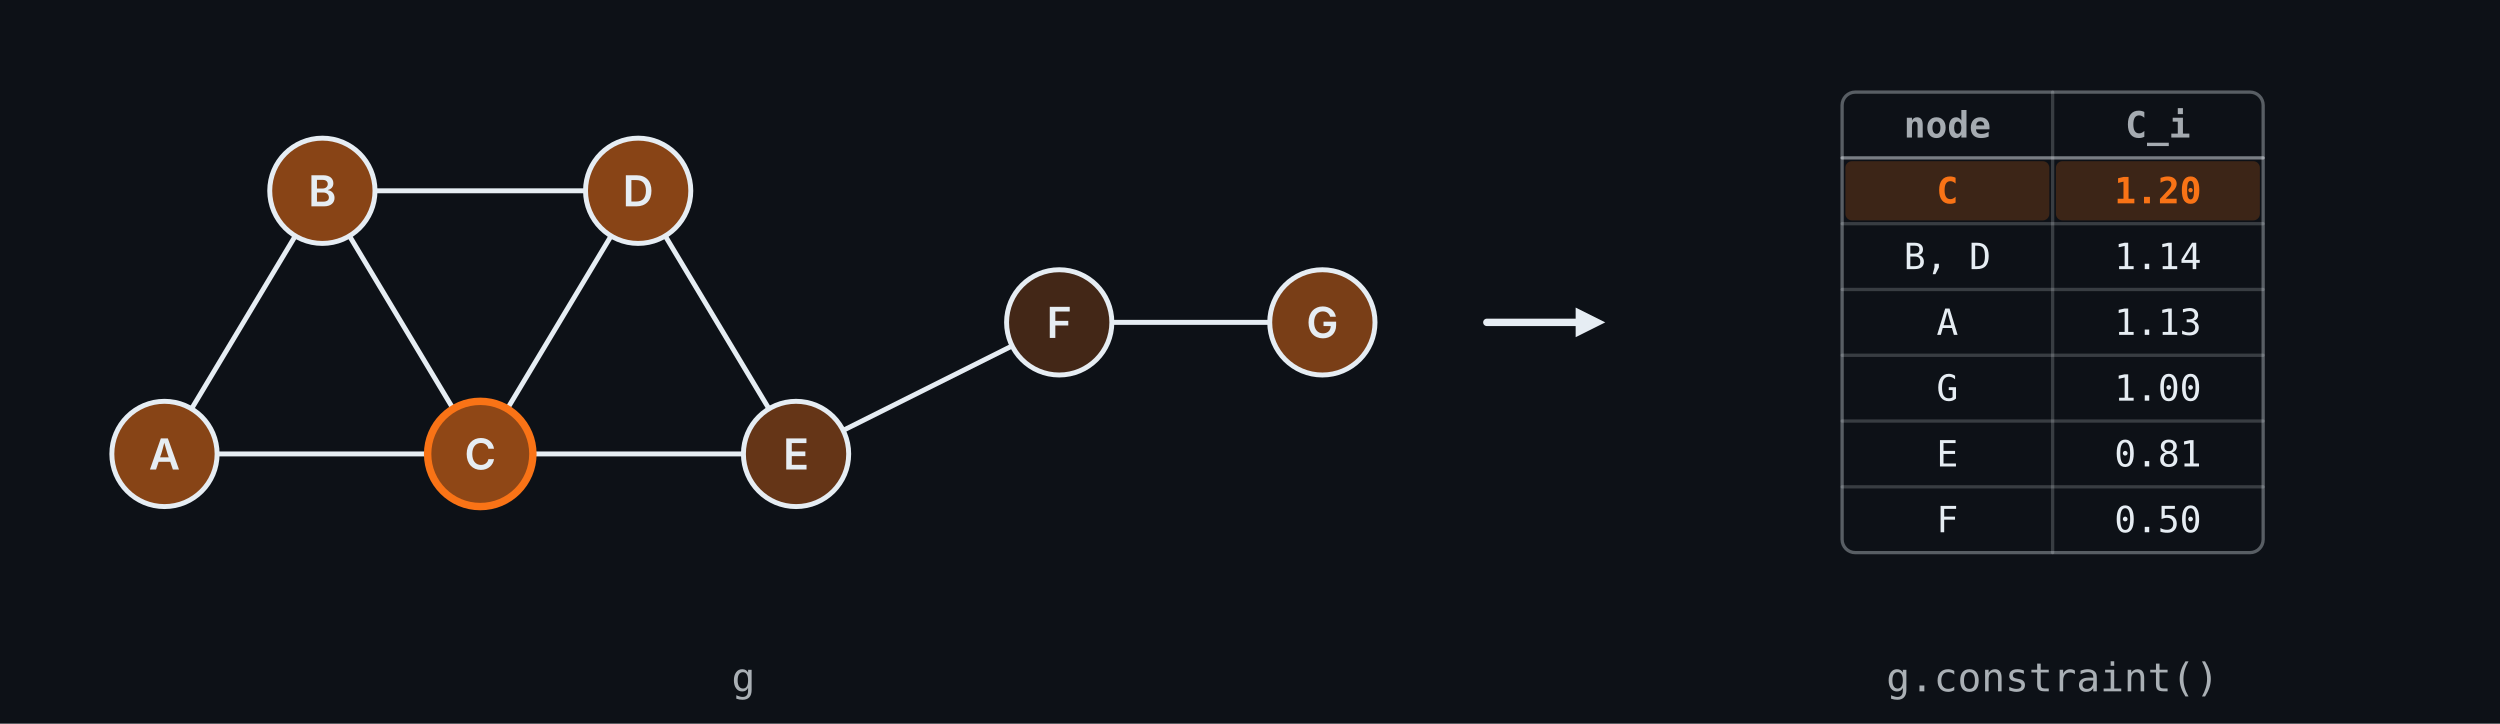
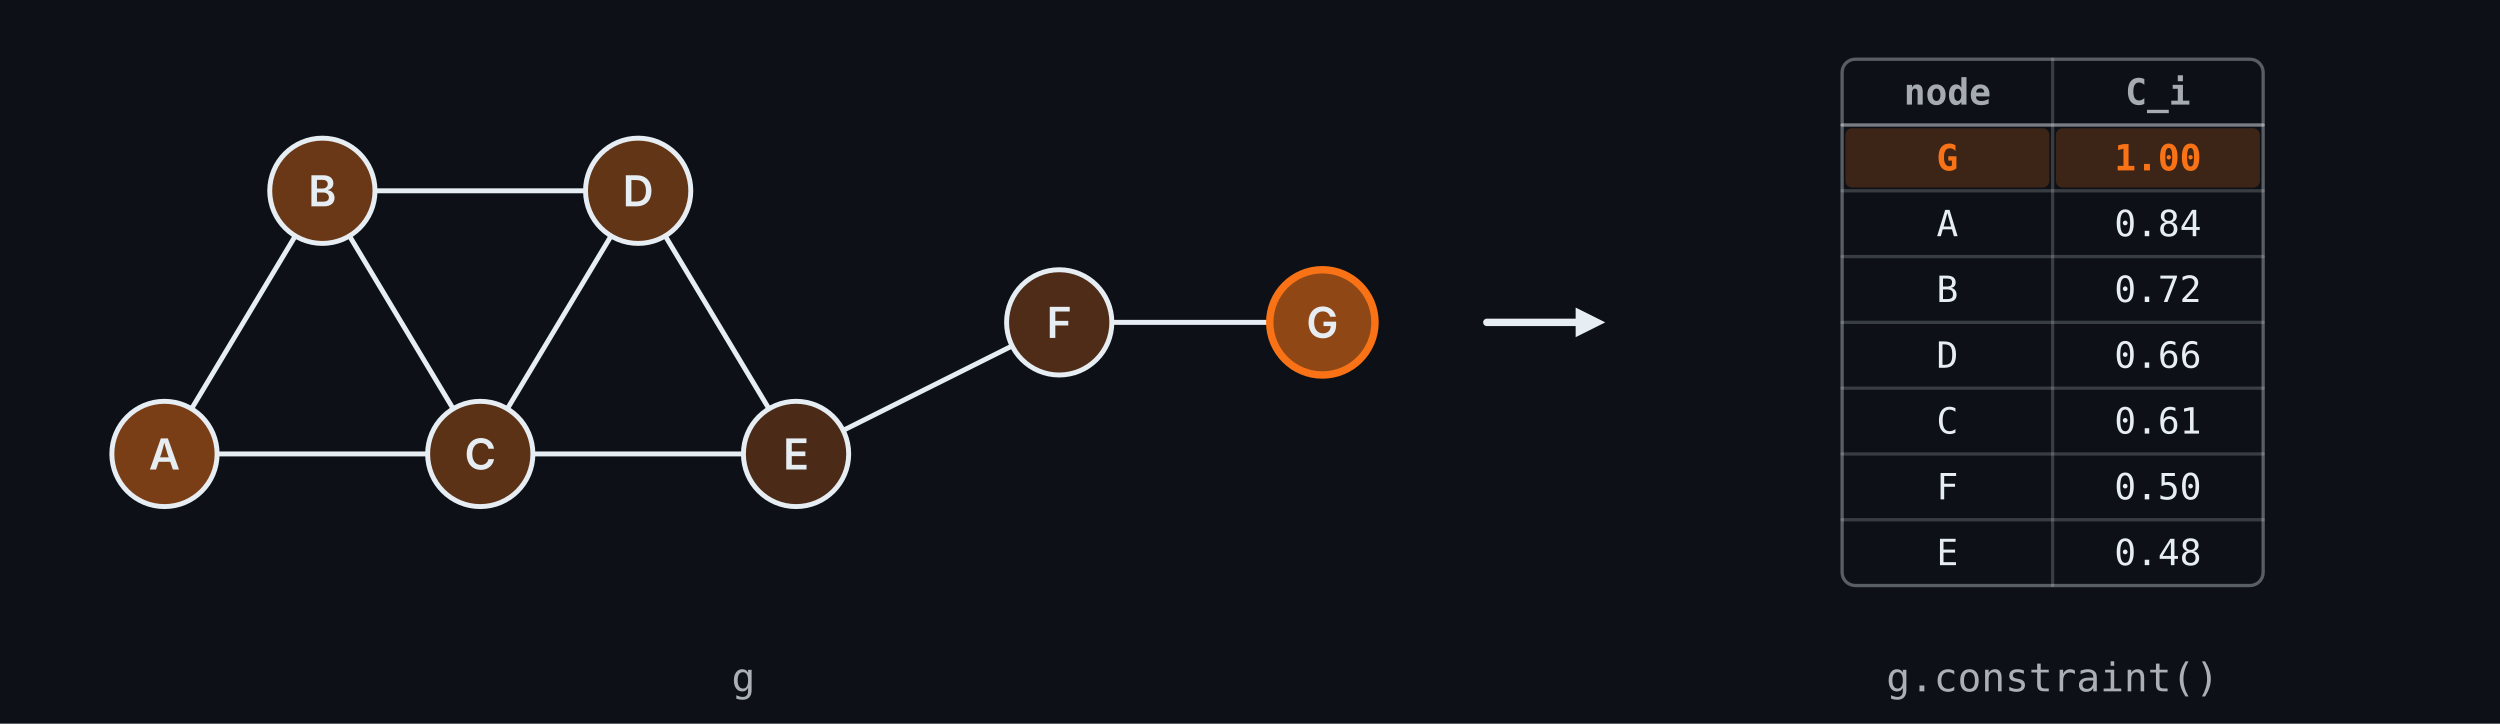
<svg xmlns="http://www.w3.org/2000/svg" viewBox="0 0 760 220" width="760" height="220" role="img" xml:space="preserve">
  <rect width="760" height="220" fill="#0d1117" />
-   <rect x="560.0" y="28.0" width="128.0" height="140.0" rx="4" fill="#0d1117" stroke="#e6edf3" stroke-opacity="0.35" stroke-width="1" />
-   <rect x="561.0" y="49.0" width="62.0" height="18.0" rx="2" fill="#3c2517" />
-   <rect x="625.0" y="49.0" width="62.0" height="18.0" rx="2" fill="#3c2517" />
+   <rect x="560.0" y="18.0" width="128.0" height="160.0" rx="4" fill="#0d1117" stroke="#e6edf3" stroke-opacity="0.35" stroke-width="1" />
+   <rect x="561.0" y="39.0" width="62.0" height="18.0" rx="2" fill="#3c2517" />
+   <rect x="625.0" y="39.0" width="62.0" height="18.0" rx="2" fill="#3c2517" />
  <line x1="452.0" y1="98.0" x2="480.0" y2="98.0" stroke="#e6edf3" stroke-opacity="1.0" stroke-width="2.25" stroke-linecap="round" />
  <polygon points="488.0,98.0 479.0,102.5 479.0,93.5" fill="#e6edf3" fill-opacity="1.0" />
-   <line x1="560.0" y1="48.0" x2="688.0" y2="48.0" stroke="#e6edf3" stroke-opacity="0.5" stroke-width="1" stroke-linecap="round" />
-   <line x1="560.0" y1="68.0" x2="688.0" y2="68.0" stroke="#e6edf3" stroke-opacity="0.2" stroke-width="1" stroke-linecap="round" />
-   <line x1="560.0" y1="88.0" x2="688.0" y2="88.0" stroke="#e6edf3" stroke-opacity="0.2" stroke-width="1" stroke-linecap="round" />
-   <line x1="560.0" y1="108.0" x2="688.0" y2="108.0" stroke="#e6edf3" stroke-opacity="0.2" stroke-width="1" stroke-linecap="round" />
-   <line x1="560.0" y1="128.0" x2="688.0" y2="128.0" stroke="#e6edf3" stroke-opacity="0.2" stroke-width="1" stroke-linecap="round" />
-   <line x1="560.0" y1="148.0" x2="688.0" y2="148.0" stroke="#e6edf3" stroke-opacity="0.2" stroke-width="1" stroke-linecap="round" />
-   <line x1="624.0" y1="28.0" x2="624.0" y2="168.0" stroke="#e6edf3" stroke-opacity="0.2" stroke-width="1" stroke-linecap="round" />
+   <line x1="560.0" y1="38.0" x2="688.0" y2="38.0" stroke="#e6edf3" stroke-opacity="0.5" stroke-width="1" stroke-linecap="round" />
+   <line x1="560.0" y1="58.0" x2="688.0" y2="58.0" stroke="#e6edf3" stroke-opacity="0.2" stroke-width="1" stroke-linecap="round" />
+   <line x1="560.0" y1="78.0" x2="688.0" y2="78.0" stroke="#e6edf3" stroke-opacity="0.2" stroke-width="1" stroke-linecap="round" />
+   <line x1="560.0" y1="98.0" x2="688.0" y2="98.0" stroke="#e6edf3" stroke-opacity="0.2" stroke-width="1" stroke-linecap="round" />
+   <line x1="560.0" y1="118.0" x2="688.0" y2="118.0" stroke="#e6edf3" stroke-opacity="0.2" stroke-width="1" stroke-linecap="round" />
+   <line x1="560.0" y1="138.0" x2="688.0" y2="138.0" stroke="#e6edf3" stroke-opacity="0.2" stroke-width="1" stroke-linecap="round" />
+   <line x1="560.0" y1="158.0" x2="688.0" y2="158.0" stroke="#e6edf3" stroke-opacity="0.2" stroke-width="1" stroke-linecap="round" />
+   <line x1="624.0" y1="18.0" x2="624.0" y2="178.0" stroke="#e6edf3" stroke-opacity="0.2" stroke-width="1" stroke-linecap="round" />
  <path d="M 58.23 124.28 L 89.77 71.72" fill="none" stroke="#e6edf3" stroke-opacity="1" stroke-width="1.5" stroke-linecap="round" />
  <path d="M 66.00 138.00 L 130.00 138.00" fill="none" stroke="#e6edf3" stroke-opacity="1" stroke-width="1.5" stroke-linecap="round" />
  <path d="M 106.23 71.72 L 137.77 124.28" fill="none" stroke="#e6edf3" stroke-opacity="1" stroke-width="1.5" stroke-linecap="round" />
  <path d="M 114.00 58.00 L 178.00 58.00" fill="none" stroke="#e6edf3" stroke-opacity="1" stroke-width="1.5" stroke-linecap="round" />
  <path d="M 154.23 124.28 L 185.77 71.72" fill="none" stroke="#e6edf3" stroke-opacity="1" stroke-width="1.5" stroke-linecap="round" />
  <path d="M 162.00 138.00 L 226.00 138.00" fill="none" stroke="#e6edf3" stroke-opacity="1" stroke-width="1.5" stroke-linecap="round" />
  <path d="M 202.23 71.72 L 233.77 124.28" fill="none" stroke="#e6edf3" stroke-opacity="1" stroke-width="1.5" stroke-linecap="round" />
  <path d="M 256.31 130.84 L 307.69 105.16" fill="none" stroke="#e6edf3" stroke-opacity="1" stroke-width="1.5" stroke-linecap="round" />
  <path d="M 338.00 98.00 L 386.00 98.00" fill="none" stroke="#e6edf3" stroke-opacity="1" stroke-width="1.5" stroke-linecap="round" />
-   <circle cx="50.0" cy="138.0" r="16" fill="#874416" stroke="#e6edf3" stroke-opacity="1" stroke-width="1.5" />
+   <circle cx="50.0" cy="138.0" r="16" fill="#7a3e17" stroke="#e6edf3" stroke-opacity="1" stroke-width="1.5" />
  <text x="50.0" y="138.0" text-anchor="middle" dominant-baseline="central" font-family="ui-sans-serif, system-ui, -apple-system, 'Segoe UI', sans-serif" font-size="13" font-weight="600" fill="#e6edf3" fill-opacity="1">A</text>
-   <circle cx="98.0" cy="58.0" r="16" fill="#884416" stroke="#e6edf3" stroke-opacity="1" stroke-width="1.5" />
+   <circle cx="98.0" cy="58.0" r="16" fill="#6a3817" stroke="#e6edf3" stroke-opacity="1" stroke-width="1.5" />
  <text x="98.0" y="58.0" text-anchor="middle" dominant-baseline="central" font-family="ui-sans-serif, system-ui, -apple-system, 'Segoe UI', sans-serif" font-size="13" font-weight="600" fill="#e6edf3" fill-opacity="1">B</text>
-   <circle cx="146.0" cy="138.0" r="16" fill="#8f4716" stroke="#f97316" stroke-opacity="1" stroke-width="2.25" />
+   <circle cx="146.0" cy="138.0" r="16" fill="#5c3217" stroke="#e6edf3" stroke-opacity="1" stroke-width="1.5" />
  <text x="146.0" y="138.0" text-anchor="middle" dominant-baseline="central" font-family="ui-sans-serif, system-ui, -apple-system, 'Segoe UI', sans-serif" font-size="13" font-weight="600" fill="#e6edf3" fill-opacity="1">C</text>
-   <circle cx="194.0" cy="58.0" r="16" fill="#884416" stroke="#e6edf3" stroke-opacity="1" stroke-width="1.5" />
+   <circle cx="194.0" cy="58.0" r="16" fill="#633517" stroke="#e6edf3" stroke-opacity="1" stroke-width="1.5" />
  <text x="194.0" y="58.0" text-anchor="middle" dominant-baseline="central" font-family="ui-sans-serif, system-ui, -apple-system, 'Segoe UI', sans-serif" font-size="13" font-weight="600" fill="#e6edf3" fill-opacity="1">D</text>
-   <circle cx="242.0" cy="138.0" r="16" fill="#653517" stroke="#e6edf3" stroke-opacity="1" stroke-width="1.5" />
+   <circle cx="242.0" cy="138.0" r="16" fill="#4b2b17" stroke="#e6edf3" stroke-opacity="1" stroke-width="1.5" />
  <text x="242.0" y="138.0" text-anchor="middle" dominant-baseline="central" font-family="ui-sans-serif, system-ui, -apple-system, 'Segoe UI', sans-serif" font-size="13" font-weight="600" fill="#e6edf3" fill-opacity="1">E</text>
-   <circle cx="322.0" cy="98.0" r="16" fill="#432717" stroke="#e6edf3" stroke-opacity="1" stroke-width="1.5" />
+   <circle cx="322.0" cy="98.0" r="16" fill="#4e2c17" stroke="#e6edf3" stroke-opacity="1" stroke-width="1.5" />
  <text x="322.0" y="98.0" text-anchor="middle" dominant-baseline="central" font-family="ui-sans-serif, system-ui, -apple-system, 'Segoe UI', sans-serif" font-size="13" font-weight="600" fill="#e6edf3" fill-opacity="1">F</text>
-   <circle cx="402.0" cy="98.0" r="16" fill="#793e17" stroke="#e6edf3" stroke-opacity="1" stroke-width="1.5" />
+   <circle cx="402.0" cy="98.0" r="16" fill="#8f4716" stroke="#f97316" stroke-opacity="1" stroke-width="2.25" />
  <text x="402.0" y="98.0" text-anchor="middle" dominant-baseline="central" font-family="ui-sans-serif, system-ui, -apple-system, 'Segoe UI', sans-serif" font-size="13" font-weight="600" fill="#e6edf3" fill-opacity="1">G</text>
  <text x="226.0" y="206.0" text-anchor="middle" dominant-baseline="central" font-family="ui-monospace, SFMono-Regular, Menlo, Consolas, monospace" font-size="12" font-weight="400" fill="#e6edf3" fill-opacity="0.72">g</text>
  <text x="624.0" y="206.0" text-anchor="middle" dominant-baseline="central" font-family="ui-monospace, SFMono-Regular, Menlo, Consolas, monospace" font-size="12" font-weight="400" fill="#e6edf3" fill-opacity="0.72">g.constraint()</text>
-   <text x="592.0" y="38.0" text-anchor="middle" dominant-baseline="central" font-family="ui-monospace, SFMono-Regular, Menlo, Consolas, monospace" font-size="11" font-weight="600" fill="#e6edf3" fill-opacity="0.7">node</text>
-   <text x="656.0" y="38.0" text-anchor="middle" dominant-baseline="central" font-family="ui-monospace, SFMono-Regular, Menlo, Consolas, monospace" font-size="11" font-weight="600" fill="#e6edf3" fill-opacity="0.7">C_i</text>
-   <text x="592.0" y="58.0" text-anchor="middle" dominant-baseline="central" font-family="ui-monospace, SFMono-Regular, Menlo, Consolas, monospace" font-size="11" font-weight="600" fill="#f97316" fill-opacity="1">C</text>
-   <text x="656.0" y="58.0" text-anchor="middle" dominant-baseline="central" font-family="ui-monospace, SFMono-Regular, Menlo, Consolas, monospace" font-size="11" font-weight="600" fill="#f97316" fill-opacity="1">1.20</text>
-   <text x="592.0" y="78.0" text-anchor="middle" dominant-baseline="central" font-family="ui-monospace, SFMono-Regular, Menlo, Consolas, monospace" font-size="11" font-weight="400" fill="#e6edf3" fill-opacity="1">B, D</text>
-   <text x="656.0" y="78.0" text-anchor="middle" dominant-baseline="central" font-family="ui-monospace, SFMono-Regular, Menlo, Consolas, monospace" font-size="11" font-weight="400" fill="#e6edf3" fill-opacity="1">1.14</text>
-   <text x="592.0" y="98.0" text-anchor="middle" dominant-baseline="central" font-family="ui-monospace, SFMono-Regular, Menlo, Consolas, monospace" font-size="11" font-weight="400" fill="#e6edf3" fill-opacity="1">A</text>
-   <text x="656.0" y="98.0" text-anchor="middle" dominant-baseline="central" font-family="ui-monospace, SFMono-Regular, Menlo, Consolas, monospace" font-size="11" font-weight="400" fill="#e6edf3" fill-opacity="1">1.13</text>
-   <text x="592.0" y="118.0" text-anchor="middle" dominant-baseline="central" font-family="ui-monospace, SFMono-Regular, Menlo, Consolas, monospace" font-size="11" font-weight="400" fill="#e6edf3" fill-opacity="1">G</text>
-   <text x="656.0" y="118.0" text-anchor="middle" dominant-baseline="central" font-family="ui-monospace, SFMono-Regular, Menlo, Consolas, monospace" font-size="11" font-weight="400" fill="#e6edf3" fill-opacity="1">1.00</text>
-   <text x="592.0" y="138.0" text-anchor="middle" dominant-baseline="central" font-family="ui-monospace, SFMono-Regular, Menlo, Consolas, monospace" font-size="11" font-weight="400" fill="#e6edf3" fill-opacity="1">E</text>
-   <text x="656.0" y="138.0" text-anchor="middle" dominant-baseline="central" font-family="ui-monospace, SFMono-Regular, Menlo, Consolas, monospace" font-size="11" font-weight="400" fill="#e6edf3" fill-opacity="1">0.81</text>
-   <text x="592.0" y="158.0" text-anchor="middle" dominant-baseline="central" font-family="ui-monospace, SFMono-Regular, Menlo, Consolas, monospace" font-size="11" font-weight="400" fill="#e6edf3" fill-opacity="1">F</text>
-   <text x="656.0" y="158.0" text-anchor="middle" dominant-baseline="central" font-family="ui-monospace, SFMono-Regular, Menlo, Consolas, monospace" font-size="11" font-weight="400" fill="#e6edf3" fill-opacity="1">0.50</text>
+   <text x="592.0" y="28.0" text-anchor="middle" dominant-baseline="central" font-family="ui-monospace, SFMono-Regular, Menlo, Consolas, monospace" font-size="11" font-weight="600" fill="#e6edf3" fill-opacity="0.7">node</text>
+   <text x="656.0" y="28.0" text-anchor="middle" dominant-baseline="central" font-family="ui-monospace, SFMono-Regular, Menlo, Consolas, monospace" font-size="11" font-weight="600" fill="#e6edf3" fill-opacity="0.7">C_i</text>
+   <text x="592.0" y="48.0" text-anchor="middle" dominant-baseline="central" font-family="ui-monospace, SFMono-Regular, Menlo, Consolas, monospace" font-size="11" font-weight="600" fill="#f97316" fill-opacity="1">G</text>
+   <text x="656.0" y="48.0" text-anchor="middle" dominant-baseline="central" font-family="ui-monospace, SFMono-Regular, Menlo, Consolas, monospace" font-size="11" font-weight="600" fill="#f97316" fill-opacity="1">1.00</text>
+   <text x="592.0" y="68.0" text-anchor="middle" dominant-baseline="central" font-family="ui-monospace, SFMono-Regular, Menlo, Consolas, monospace" font-size="11" font-weight="400" fill="#e6edf3" fill-opacity="1">A</text>
+   <text x="656.0" y="68.0" text-anchor="middle" dominant-baseline="central" font-family="ui-monospace, SFMono-Regular, Menlo, Consolas, monospace" font-size="11" font-weight="400" fill="#e6edf3" fill-opacity="1">0.84</text>
+   <text x="592.0" y="88.0" text-anchor="middle" dominant-baseline="central" font-family="ui-monospace, SFMono-Regular, Menlo, Consolas, monospace" font-size="11" font-weight="400" fill="#e6edf3" fill-opacity="1">B</text>
+   <text x="656.0" y="88.0" text-anchor="middle" dominant-baseline="central" font-family="ui-monospace, SFMono-Regular, Menlo, Consolas, monospace" font-size="11" font-weight="400" fill="#e6edf3" fill-opacity="1">0.72</text>
+   <text x="592.0" y="108.0" text-anchor="middle" dominant-baseline="central" font-family="ui-monospace, SFMono-Regular, Menlo, Consolas, monospace" font-size="11" font-weight="400" fill="#e6edf3" fill-opacity="1">D</text>
+   <text x="656.0" y="108.0" text-anchor="middle" dominant-baseline="central" font-family="ui-monospace, SFMono-Regular, Menlo, Consolas, monospace" font-size="11" font-weight="400" fill="#e6edf3" fill-opacity="1">0.66</text>
+   <text x="592.0" y="128.0" text-anchor="middle" dominant-baseline="central" font-family="ui-monospace, SFMono-Regular, Menlo, Consolas, monospace" font-size="11" font-weight="400" fill="#e6edf3" fill-opacity="1">C</text>
+   <text x="656.0" y="128.0" text-anchor="middle" dominant-baseline="central" font-family="ui-monospace, SFMono-Regular, Menlo, Consolas, monospace" font-size="11" font-weight="400" fill="#e6edf3" fill-opacity="1">0.61</text>
+   <text x="592.0" y="148.0" text-anchor="middle" dominant-baseline="central" font-family="ui-monospace, SFMono-Regular, Menlo, Consolas, monospace" font-size="11" font-weight="400" fill="#e6edf3" fill-opacity="1">F</text>
+   <text x="656.0" y="148.0" text-anchor="middle" dominant-baseline="central" font-family="ui-monospace, SFMono-Regular, Menlo, Consolas, monospace" font-size="11" font-weight="400" fill="#e6edf3" fill-opacity="1">0.50</text>
+   <text x="592.0" y="168.0" text-anchor="middle" dominant-baseline="central" font-family="ui-monospace, SFMono-Regular, Menlo, Consolas, monospace" font-size="11" font-weight="400" fill="#e6edf3" fill-opacity="1">E</text>
+   <text x="656.0" y="168.0" text-anchor="middle" dominant-baseline="central" font-family="ui-monospace, SFMono-Regular, Menlo, Consolas, monospace" font-size="11" font-weight="400" fill="#e6edf3" fill-opacity="1">0.48</text>
</svg>
